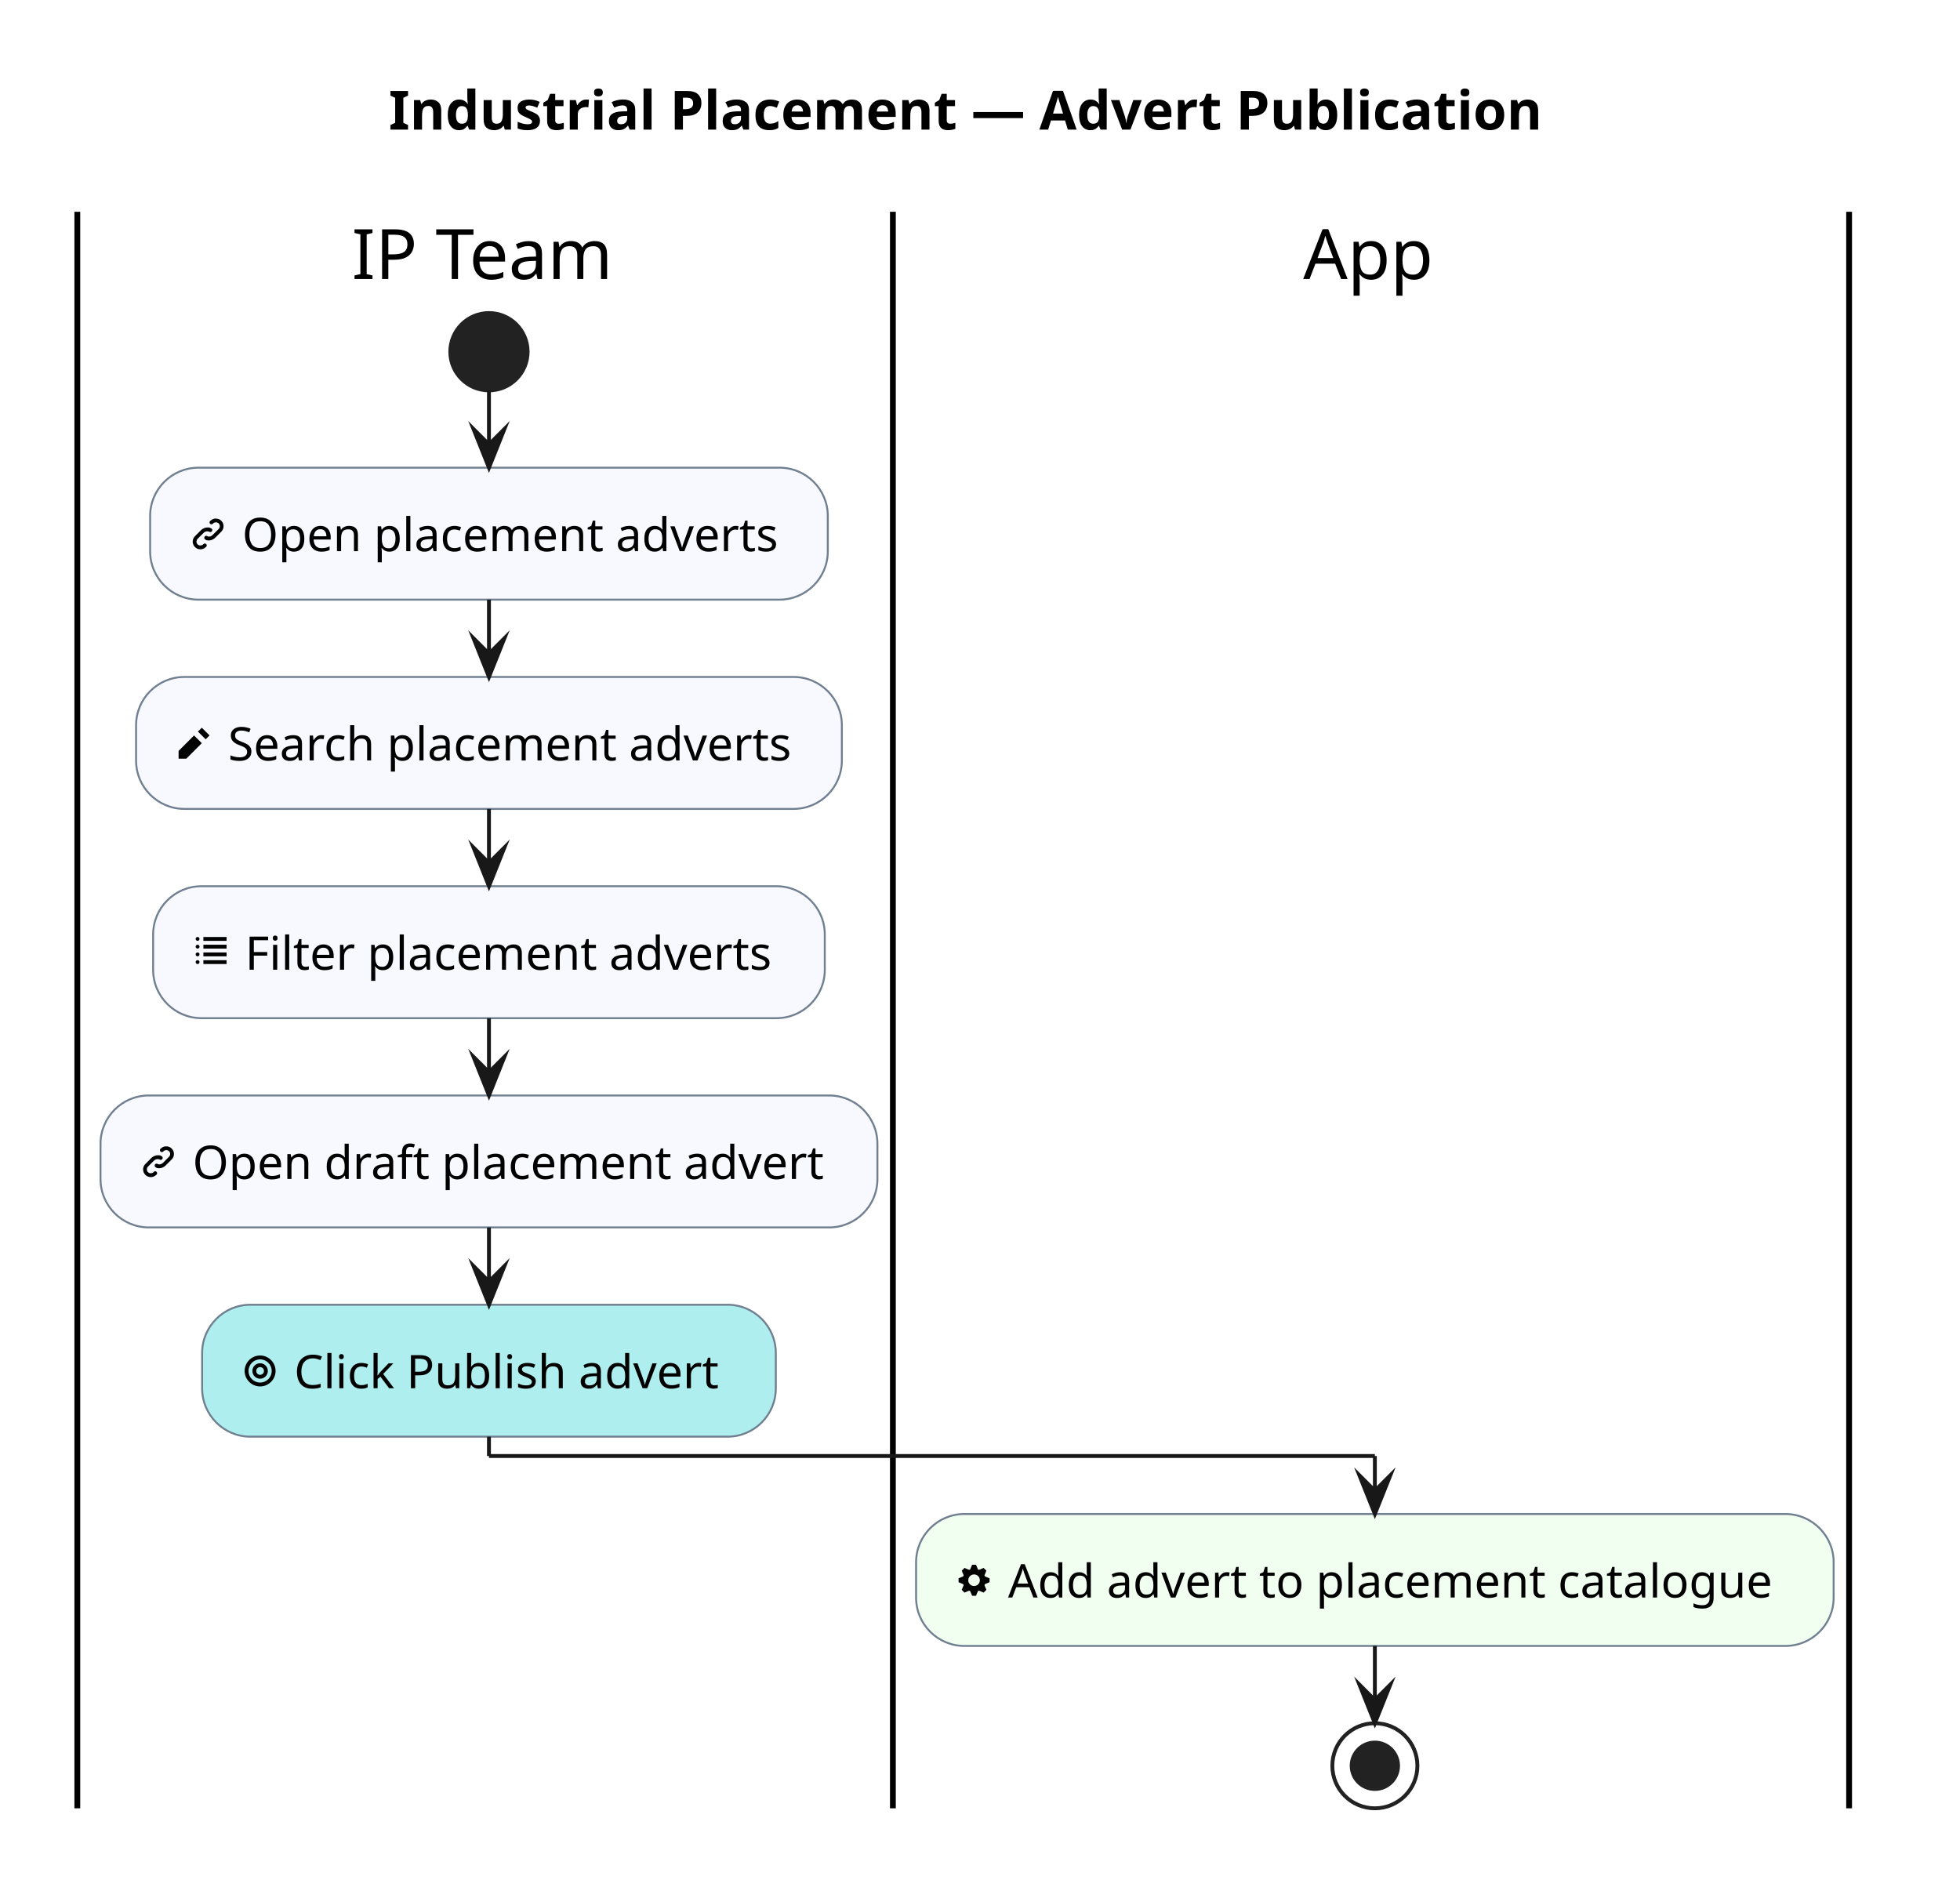
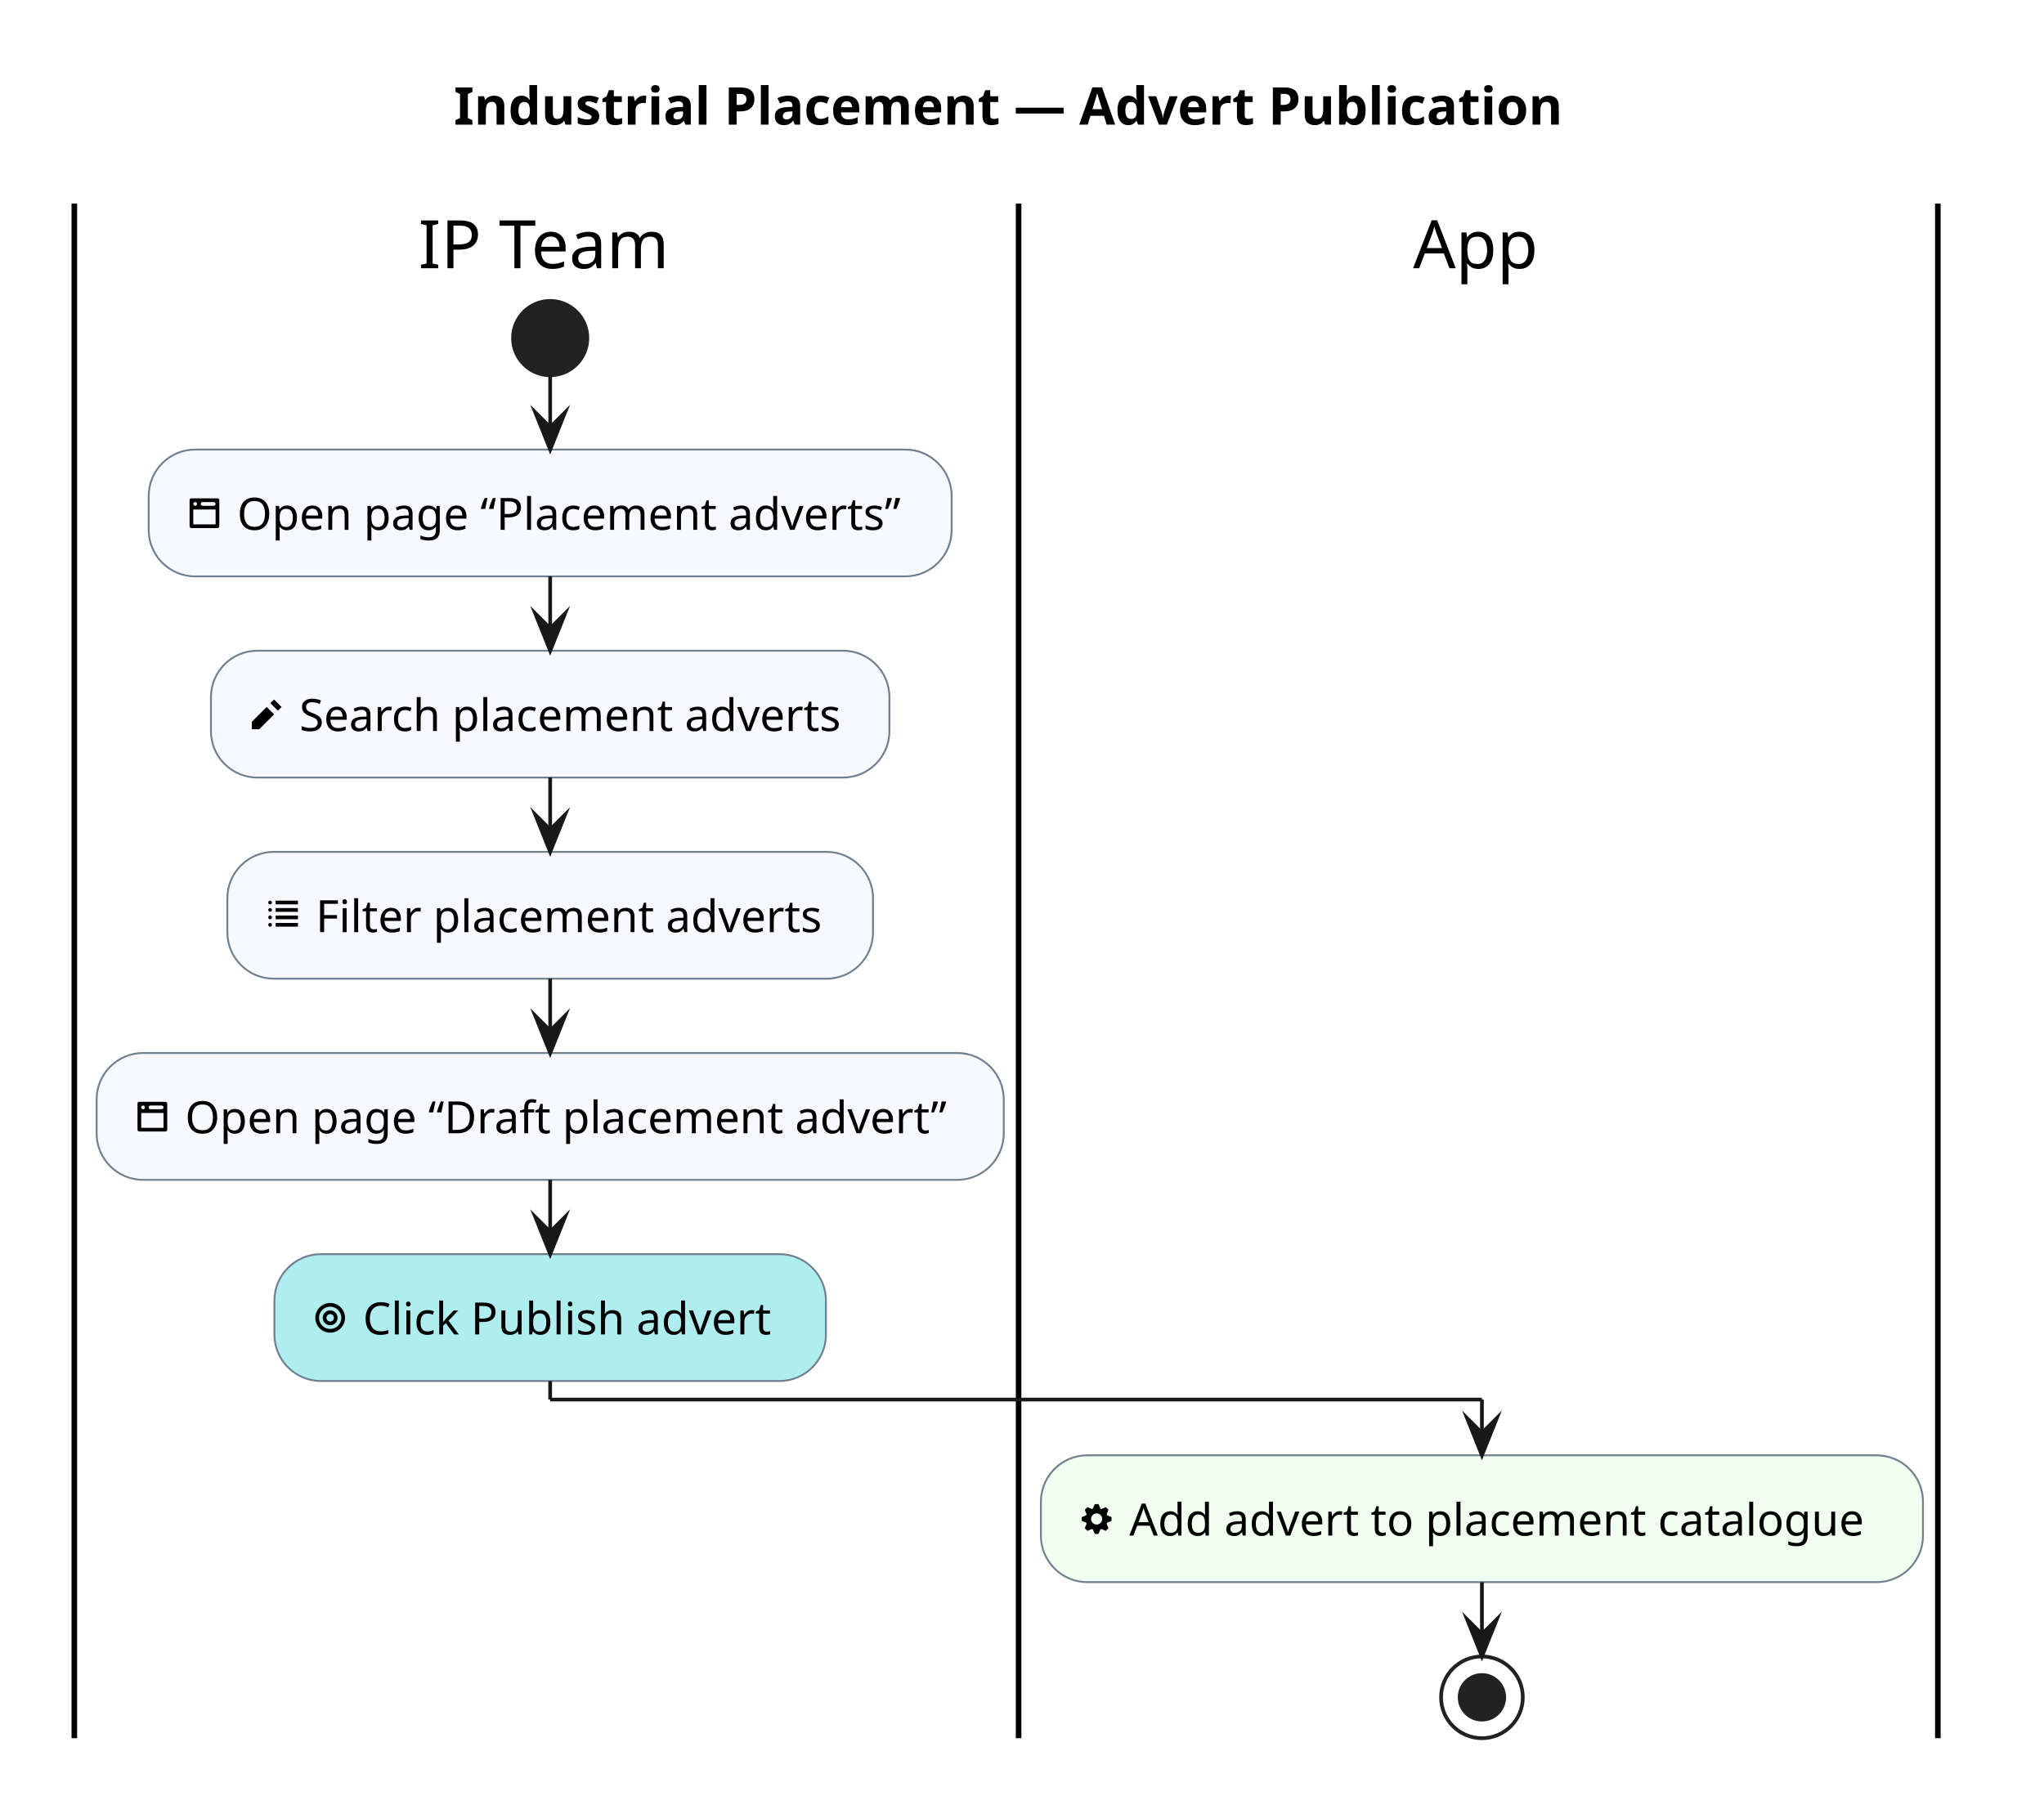
- <svg xmlns="http://www.w3.org/2000/svg" contentStyleType="text/css" data-diagram-type="ACTIVITY" height="488px" preserveAspectRatio="none" style="width:507px;height:488px;background:#FFFFFF;" version="1.1" viewBox="0 0 507 488" width="507px" zoomAndPan="magnify">
+ <svg xmlns="http://www.w3.org/2000/svg" contentStyleType="text/css" data-diagram-type="ACTIVITY" height="488px" preserveAspectRatio="none" style="width:550px;height:488px;background:#FFFFFF;" version="1.1" viewBox="0 0 550 488" width="550px" zoomAndPan="magnify">
  <defs />
  <g>
    <g class="title" data-source-line="2">
-       <text fill="#000000" font-family="sans-serif" font-size="14" font-weight="700" lengthAdjust="spacing" textLength="304.062" x="100.551" y="33.535">Industrial Placement — Advert Publication</text>
+       <text fill="#000000" font-family="sans-serif" font-size="14" font-weight="700" lengthAdjust="spacing" textLength="304.062" x="122.11" y="33.535">Industrial Placement — Advert Publication</text>
    </g>
-     <rect fill="none" height="21.199" style="stroke:none;stroke-width:1;" width="460.164" x="20" y="54.785" />
-     <ellipse cx="126.482" cy="90.984" fill="#222222" rx="10" ry="10" style="stroke:#222222;stroke-width:1;" />
-     <rect fill="#F8F8FF" height="34.133" rx="12.5" ry="12.5" style="stroke:#708090;stroke-width:0.5;" width="175.295" x="38.835" y="120.984" />
-     <path d="M55.715,134.147 C55.535,134.157 55.355,134.177 55.185,134.237 C54.915,134.337 54.655,134.487 54.435,134.707 A0.5,0.5 0 1 0 55.125,135.397 C55.235,135.287 55.365,135.227 55.505,135.177 C55.855,135.057 56.285,135.107 56.565,135.397 C56.955,135.787 56.955,136.437 56.565,136.837 L55.065,138.337 C54.625,138.777 54.265,138.817 54.005,138.807 C53.745,138.797 53.595,138.677 53.595,138.677 A0.5,0.5 0 1 0 53.095,139.557 C53.435,139.777 53.435,139.777 53.935,139.807 C54.435,139.837 55.135,139.647 55.745,139.027 L57.245,137.527 C58.025,136.747 58.025,135.487 57.245,134.717 C56.965,134.437 56.635,134.267 56.275,134.187 C56.095,134.147 55.895,134.147 55.715,134.157 M53.715,136.457 C53.215,136.437 52.525,136.607 51.935,137.207 L50.435,138.707 C49.655,139.487 49.655,140.747 50.435,141.517 C50.995,142.077 51.795,142.237 52.495,141.987 C52.765,141.887 53.025,141.737 53.245,141.517 A0.5,0.5 0 1 0 52.555,140.827 C52.445,140.937 52.315,140.997 52.175,141.047 C51.825,141.167 51.395,141.117 51.115,140.827 C50.725,140.437 50.725,139.787 51.115,139.387 L52.615,137.887 C53.015,137.487 53.365,137.437 53.645,137.447 C53.925,137.457 54.115,137.537 54.115,137.537 A0.5,0.5 0 1 0 54.555,136.657 C54.215,136.457 54.215,136.457 53.715,136.437" fill="#000000" />
-     <text fill="#000000" font-family="sans-serif" font-size="12" lengthAdjust="spacing" textLength="141.498" x="62.632" y="142.586">Open placement adverts</text>
-     <rect fill="#F8F8FF" height="34.133" rx="12.5" ry="12.5" style="stroke:#708090;stroke-width:0.5;" width="182.566" x="35.199" y="175.117" />
-     <path d="M52.199,188.25 L51.199,189.25 L53.199,191.25 L54.199,190.25 L52.199,188.25 M50.199,190.25 L46.199,194.25 L46.199,196.25 L48.199,196.25 L52.199,192.25 L50.199,190.25" fill="#000000" />
-     <text fill="#000000" font-family="sans-serif" font-size="12" lengthAdjust="spacing" textLength="148.769" x="58.996" y="196.719">Search placement adverts</text>
-     <rect fill="#F8F8FF" height="34.133" rx="12.5" ry="12.5" style="stroke:#708090;stroke-width:0.5;" width="173.742" x="39.611" y="229.25" />
-     <path d="M51.111,242.383 C50.831,242.383 50.611,242.603 50.611,242.883 C50.611,243.163 50.831,243.383 51.111,243.383 C51.391,243.383 51.611,243.163 51.611,242.883 C51.611,242.603 51.391,242.383 51.111,242.383 M52.611,242.383 L52.611,243.383 L58.611,243.383 L58.611,242.383 L52.611,242.383 M51.111,244.383 C50.831,244.383 50.611,244.603 50.611,244.883 C50.611,245.163 50.831,245.383 51.111,245.383 C51.391,245.383 51.611,245.163 51.611,244.883 C51.611,244.603 51.391,244.383 51.111,244.383 M52.611,244.383 L52.611,245.383 L58.611,245.383 L58.611,244.383 L52.611,244.383 M51.111,246.383 C50.831,246.383 50.611,246.603 50.611,246.883 C50.611,247.163 50.831,247.383 51.111,247.383 C51.391,247.383 51.611,247.163 51.611,246.883 C51.611,246.603 51.391,246.383 51.111,246.383 M52.611,246.383 L52.611,247.383 L58.611,247.383 L58.611,246.383 L52.611,246.383 M51.111,248.383 C50.831,248.383 50.611,248.603 50.611,248.883 C50.611,249.163 50.831,249.383 51.111,249.383 C51.391,249.383 51.611,249.163 51.611,248.883 C51.611,248.603 51.391,248.383 51.111,248.383 M52.611,248.383 L52.611,249.383 L58.611,249.383 L58.611,248.383 L52.611,248.383" fill="#000000" />
-     <text fill="#000000" font-family="sans-serif" font-size="12" lengthAdjust="spacing" textLength="139.945" x="63.408" y="250.852">Filter placement adverts</text>
-     <rect fill="#F8F8FF" height="34.133" rx="12.5" ry="12.5" style="stroke:#708090;stroke-width:0.5;" width="200.965" x="26" y="283.383" />
-     <path d="M42.88,296.546 C42.7,296.556 42.52,296.576 42.35,296.636 C42.08,296.736 41.82,296.886 41.6,297.106 A0.5,0.5 0 1 0 42.29,297.796 C42.4,297.686 42.53,297.626 42.67,297.576 C43.02,297.456 43.45,297.506 43.73,297.796 C44.12,298.186 44.12,298.836 43.73,299.236 L42.23,300.736 C41.79,301.176 41.43,301.216 41.17,301.206 C40.91,301.196 40.76,301.076 40.76,301.076 A0.5,0.5 0 1 0 40.26,301.956 C40.6,302.176 40.6,302.176 41.1,302.206 C41.6,302.236 42.3,302.046 42.91,301.426 L44.41,299.926 C45.19,299.146 45.19,297.886 44.41,297.116 C44.13,296.836 43.8,296.666 43.44,296.586 C43.26,296.546 43.06,296.546 42.88,296.556 M40.88,298.856 C40.38,298.836 39.69,299.006 39.1,299.606 L37.6,301.106 C36.82,301.886 36.82,303.146 37.6,303.916 C38.16,304.476 38.96,304.636 39.66,304.386 C39.93,304.286 40.19,304.136 40.41,303.916 A0.5,0.5 0 1 0 39.72,303.226 C39.61,303.336 39.48,303.396 39.34,303.446 C38.99,303.566 38.56,303.516 38.28,303.226 C37.89,302.836 37.89,302.186 38.28,301.786 L39.78,300.286 C40.18,299.886 40.53,299.836 40.81,299.846 C41.09,299.856 41.28,299.936 41.28,299.936 A0.5,0.5 0 1 0 41.72,299.056 C41.38,298.856 41.38,298.856 40.88,298.836" fill="#000000" />
-     <text fill="#000000" font-family="sans-serif" font-size="12" lengthAdjust="spacing" textLength="167.168" x="49.797" y="304.984">Open draft placement advert</text>
-     <rect fill="#AFEEEE" height="34.133" rx="12.5" ry="12.5" style="stroke:#708090;stroke-width:0.5;" width="148.4" x="52.282" y="337.516" />
-     <path d="M67.282,350.648 C65.082,350.648 63.282,352.448 63.282,354.648 C63.282,356.848 65.082,358.648 67.282,358.648 C69.482,358.648 71.282,356.848 71.282,354.648 C71.282,352.448 69.482,350.648 67.282,350.648 M67.282,351.648 C68.942,351.648 70.282,352.988 70.282,354.648 C70.282,356.308 68.942,357.648 67.282,357.648 C65.622,357.648 64.282,356.308 64.282,354.648 C64.282,352.988 65.622,351.648 67.282,351.648 M67.282,352.648 C66.182,352.648 65.282,353.548 65.282,354.648 C65.282,355.748 66.182,356.648 67.282,356.648 C68.382,356.648 69.282,355.748 69.282,354.648 C69.282,353.548 68.382,352.648 67.282,352.648 M67.282,353.648 C67.842,353.648 68.282,354.088 68.282,354.648 C68.282,355.208 67.842,355.648 67.282,355.648 C66.722,355.648 66.282,355.208 66.282,354.648 C66.282,354.088 66.722,353.648 67.282,353.648" fill="#000000" />
-     <text fill="#000000" font-family="sans-serif" font-size="12" lengthAdjust="spacing" textLength="114.603" x="76.079" y="359.117">Click Publish advert</text>
+     <rect fill="none" height="21.199" style="stroke:none;stroke-width:1;" width="503.283" x="20" y="54.785" />
+     <ellipse cx="148.042" cy="90.984" fill="#222222" rx="10" ry="10" style="stroke:#222222;stroke-width:1;" />
+     <rect fill="#F8F8FF" height="34.133" rx="12.5" ry="12.5" style="stroke:#708090;stroke-width:0.5;" width="216.059" x="40.013" y="120.984" />
+     <path d="M51.353,134.117 A0.5,0.5 0 0 0 51.013,134.617 L51.013,141.617 A0.5,0.5 0 0 0 51.513,142.117 L58.513,142.117 A0.5,0.5 0 0 0 59.013,141.617 L59.013,134.617 A0.5,0.5 0 0 0 58.513,134.117 L51.513,134.117 A0.5,0.5 0 0 0 51.423,134.117 A0.5,0.5 0 0 0 51.363,134.117 M52.513,135.117 C52.793,135.117 53.013,135.337 53.013,135.617 C53.013,135.897 52.793,136.117 52.513,136.117 C52.233,136.117 52.013,135.897 52.013,135.617 C52.013,135.337 52.233,135.117 52.513,135.117 M54.513,135.117 L57.513,135.117 C57.793,135.117 58.013,135.337 58.013,135.617 C58.013,135.897 57.793,136.117 57.513,136.117 L54.513,136.117 C54.233,136.117 54.013,135.897 54.013,135.617 C54.013,135.337 54.233,135.117 54.513,135.117 M52.013,137.117 L58.013,137.117 L58.013,141.117 L52.013,141.117 L52.013,137.117" fill="#000000" />
+     <text fill="#000000" font-family="sans-serif" font-size="12" lengthAdjust="spacing" textLength="182.262" x="63.81" y="142.586">Open page “Placement adverts”</text>
+     <rect fill="#F8F8FF" height="34.133" rx="12.5" ry="12.5" style="stroke:#708090;stroke-width:0.5;" width="182.566" x="56.759" y="175.117" />
+     <path d="M73.759,188.25 L72.759,189.25 L74.759,191.25 L75.759,190.25 L73.759,188.25 M71.759,190.25 L67.759,194.25 L67.759,196.25 L69.759,196.25 L73.759,192.25 L71.759,190.25" fill="#000000" />
+     <text fill="#000000" font-family="sans-serif" font-size="12" lengthAdjust="spacing" textLength="148.769" x="80.556" y="196.719">Search placement adverts</text>
+     <rect fill="#F8F8FF" height="34.133" rx="12.5" ry="12.5" style="stroke:#708090;stroke-width:0.5;" width="173.742" x="61.171" y="229.25" />
+     <path d="M72.671,242.383 C72.391,242.383 72.171,242.603 72.171,242.883 C72.171,243.163 72.391,243.383 72.671,243.383 C72.951,243.383 73.171,243.163 73.171,242.883 C73.171,242.603 72.951,242.383 72.671,242.383 M74.171,242.383 L74.171,243.383 L80.171,243.383 L80.171,242.383 L74.171,242.383 M72.671,244.383 C72.391,244.383 72.171,244.603 72.171,244.883 C72.171,245.163 72.391,245.383 72.671,245.383 C72.951,245.383 73.171,245.163 73.171,244.883 C73.171,244.603 72.951,244.383 72.671,244.383 M74.171,244.383 L74.171,245.383 L80.171,245.383 L80.171,244.383 L74.171,244.383 M72.671,246.383 C72.391,246.383 72.171,246.603 72.171,246.883 C72.171,247.163 72.391,247.383 72.671,247.383 C72.951,247.383 73.171,247.163 73.171,246.883 C73.171,246.603 72.951,246.383 72.671,246.383 M74.171,246.383 L74.171,247.383 L80.171,247.383 L80.171,246.383 L74.171,246.383 M72.671,248.383 C72.391,248.383 72.171,248.603 72.171,248.883 C72.171,249.163 72.391,249.383 72.671,249.383 C72.951,249.383 73.171,249.163 73.171,248.883 C73.171,248.603 72.951,248.383 72.671,248.383 M74.171,248.383 L74.171,249.383 L80.171,249.383 L80.171,248.383 L74.171,248.383" fill="#000000" />
+     <text fill="#000000" font-family="sans-serif" font-size="12" lengthAdjust="spacing" textLength="139.945" x="84.968" y="250.852">Filter placement adverts</text>
+     <rect fill="#F8F8FF" height="34.133" rx="12.5" ry="12.5" style="stroke:#708090;stroke-width:0.5;" width="244.084" x="26" y="283.383" />
+     <path d="M37.34,296.516 A0.5,0.5 0 0 0 37,297.016 L37,304.016 A0.5,0.5 0 0 0 37.5,304.516 L44.5,304.516 A0.5,0.5 0 0 0 45,304.016 L45,297.016 A0.5,0.5 0 0 0 44.5,296.516 L37.5,296.516 A0.5,0.5 0 0 0 37.41,296.516 A0.5,0.5 0 0 0 37.35,296.516 M38.5,297.516 C38.78,297.516 39,297.736 39,298.016 C39,298.296 38.78,298.516 38.5,298.516 C38.22,298.516 38,298.296 38,298.016 C38,297.736 38.22,297.516 38.5,297.516 M40.5,297.516 L43.5,297.516 C43.78,297.516 44,297.736 44,298.016 C44,298.296 43.78,298.516 43.5,298.516 L40.5,298.516 C40.22,298.516 40,298.296 40,298.016 C40,297.736 40.22,297.516 40.5,297.516 M38,299.516 L44,299.516 L44,303.516 L38,303.516 L38,299.516" fill="#000000" />
+     <text fill="#000000" font-family="sans-serif" font-size="12" lengthAdjust="spacing" textLength="210.287" x="49.797" y="304.984">Open page “Draft placement advert”</text>
+     <rect fill="#AFEEEE" height="34.133" rx="12.5" ry="12.5" style="stroke:#708090;stroke-width:0.5;" width="148.4" x="73.842" y="337.516" />
+     <path d="M88.842,350.648 C86.642,350.648 84.842,352.448 84.842,354.648 C84.842,356.848 86.642,358.648 88.842,358.648 C91.042,358.648 92.842,356.848 92.842,354.648 C92.842,352.448 91.042,350.648 88.842,350.648 M88.842,351.648 C90.502,351.648 91.842,352.988 91.842,354.648 C91.842,356.308 90.502,357.648 88.842,357.648 C87.182,357.648 85.842,356.308 85.842,354.648 C85.842,352.988 87.182,351.648 88.842,351.648 M88.842,352.648 C87.742,352.648 86.842,353.548 86.842,354.648 C86.842,355.748 87.742,356.648 88.842,356.648 C89.942,356.648 90.842,355.748 90.842,354.648 C90.842,353.548 89.942,352.648 88.842,352.648 M88.842,353.648 C89.402,353.648 89.842,354.088 89.842,354.648 C89.842,355.208 89.402,355.648 88.842,355.648 C88.282,355.648 87.842,355.208 87.842,354.648 C87.842,354.088 88.282,353.648 88.842,353.648" fill="#000000" />
+     <text fill="#000000" font-family="sans-serif" font-size="12" lengthAdjust="spacing" textLength="114.603" x="97.639" y="359.117">Click Publish advert</text>
    <line style="stroke:#000000;stroke-width:1.5;" x1="20" x2="20" y1="54.785" y2="467.781" />
-     <rect fill="#F0FFF0" height="34.133" rx="12.5" ry="12.5" style="stroke:#708090;stroke-width:0.5;" width="237.352" x="236.965" y="391.648" />
-     <path d="M251.465,404.781 L250.965,405.971 C250.865,406.001 250.775,406.051 250.685,406.101 L249.495,405.601 L248.775,406.321 L249.275,407.511 C249.225,407.611 249.185,407.691 249.145,407.791 L247.955,408.291 L247.955,409.291 L249.145,409.791 C249.185,409.891 249.225,409.971 249.275,410.071 L248.775,411.261 L249.495,411.981 L250.685,411.481 C250.775,411.521 250.865,411.571 250.965,411.611 L251.465,412.801 L252.465,412.801 L252.965,411.611 C253.055,411.571 253.155,411.531 253.245,411.481 L254.435,411.981 L255.155,411.261 L254.655,410.071 C254.695,409.981 254.745,409.881 254.785,409.791 L255.975,409.291 L255.975,408.291 L254.785,407.791 C254.755,407.701 254.705,407.601 254.655,407.511 L255.155,406.321 L254.435,405.601 L253.245,406.101 C253.155,406.061 253.055,406.011 252.965,405.971 L252.465,404.781 L251.465,404.781 M251.965,407.281 C252.795,407.281 253.465,407.951 253.465,408.781 C253.465,409.611 252.795,410.281 251.965,410.281 C251.135,410.281 250.465,409.611 250.465,408.781 C250.465,407.951 251.135,407.281 251.965,407.281" fill="#000000" />
-     <text fill="#000000" font-family="sans-serif" font-size="12" lengthAdjust="spacing" textLength="203.555" x="260.762" y="413.25">Add advert to placement catalogue</text>
-     <ellipse cx="355.641" cy="456.781" fill="none" rx="11" ry="11" style="stroke:#222222;stroke-width:1;" />
-     <ellipse cx="355.641" cy="456.781" fill="#222222" rx="6" ry="6" style="stroke:#222222;stroke-width:1;" />
-     <line style="stroke:#000000;stroke-width:1.5;" x1="230.965" x2="230.965" y1="54.785" y2="467.781" />
-     <line style="stroke:#000000;stroke-width:1.5;" x1="478.316" x2="478.316" y1="54.785" y2="467.781" />
-     <line style="stroke:#181818;stroke-width:1;" x1="126.482" x2="126.482" y1="100.984" y2="120.984" />
-     <polygon fill="#181818" points="122.482,110.984,126.482,120.984,130.482,110.984,126.482,114.984" style="stroke:#181818;stroke-width:1;stroke-linejoin:miter;stroke-miterlimit:10;" />
-     <line style="stroke:#181818;stroke-width:1;" x1="126.482" x2="126.482" y1="155.117" y2="175.117" />
-     <polygon fill="#181818" points="122.482,165.117,126.482,175.117,130.482,165.117,126.482,169.117" style="stroke:#181818;stroke-width:1;stroke-linejoin:miter;stroke-miterlimit:10;" />
-     <line style="stroke:#181818;stroke-width:1;" x1="126.482" x2="126.482" y1="209.25" y2="229.25" />
-     <polygon fill="#181818" points="122.482,219.25,126.482,229.25,130.482,219.25,126.482,223.25" style="stroke:#181818;stroke-width:1;stroke-linejoin:miter;stroke-miterlimit:10;" />
-     <line style="stroke:#181818;stroke-width:1;" x1="126.482" x2="126.482" y1="263.383" y2="283.383" />
-     <polygon fill="#181818" points="122.482,273.383,126.482,283.383,130.482,273.383,126.482,277.383" style="stroke:#181818;stroke-width:1;stroke-linejoin:miter;stroke-miterlimit:10;" />
-     <line style="stroke:#181818;stroke-width:1;" x1="126.482" x2="126.482" y1="317.516" y2="337.516" />
-     <polygon fill="#181818" points="122.482,327.516,126.482,337.516,130.482,327.516,126.482,331.516" style="stroke:#181818;stroke-width:1;stroke-linejoin:miter;stroke-miterlimit:10;" />
-     <line style="stroke:#181818;stroke-width:1;" x1="355.641" x2="355.641" y1="425.781" y2="445.781" />
-     <polygon fill="#181818" points="351.641,435.781,355.641,445.781,359.641,435.781,355.641,439.781" style="stroke:#181818;stroke-width:1;stroke-linejoin:miter;stroke-miterlimit:10;" />
-     <line style="stroke:#181818;stroke-width:1;" x1="126.482" x2="126.482" y1="371.648" y2="376.648" />
-     <line style="stroke:#181818;stroke-width:1;" x1="126.482" x2="355.641" y1="376.648" y2="376.648" />
-     <line style="stroke:#181818;stroke-width:1;" x1="355.641" x2="355.641" y1="376.648" y2="391.648" />
-     <polygon fill="#181818" points="351.641,381.648,355.641,391.648,359.641,381.648,355.641,385.648" style="stroke:#181818;stroke-width:1;stroke-linejoin:miter;stroke-miterlimit:10;" />
-     <text fill="#000000" font-family="sans-serif" font-size="18" lengthAdjust="spacing" textLength="68.985" x="90.99" y="72.188">IP Team</text>
-     <text fill="#000000" font-family="sans-serif" font-size="18" lengthAdjust="spacing" textLength="35.077" x="337.102" y="72.188">App</text>
+     <rect fill="#F0FFF0" height="34.133" rx="12.5" ry="12.5" style="stroke:#708090;stroke-width:0.5;" width="237.352" x="280.084" y="391.648" />
+     <path d="M294.584,404.781 L294.084,405.971 C293.984,406.001 293.894,406.051 293.804,406.101 L292.614,405.601 L291.894,406.321 L292.394,407.511 C292.344,407.611 292.304,407.691 292.264,407.791 L291.074,408.291 L291.074,409.291 L292.264,409.791 C292.304,409.891 292.344,409.971 292.394,410.071 L291.894,411.261 L292.614,411.981 L293.804,411.481 C293.894,411.521 293.984,411.571 294.084,411.611 L294.584,412.801 L295.584,412.801 L296.084,411.611 C296.174,411.571 296.274,411.531 296.364,411.481 L297.554,411.981 L298.274,411.261 L297.774,410.071 C297.814,409.981 297.864,409.881 297.904,409.791 L299.094,409.291 L299.094,408.291 L297.904,407.791 C297.874,407.701 297.824,407.601 297.774,407.511 L298.274,406.321 L297.554,405.601 L296.364,406.101 C296.274,406.061 296.174,406.011 296.084,405.971 L295.584,404.781 L294.584,404.781 M295.084,407.281 C295.914,407.281 296.584,407.951 296.584,408.781 C296.584,409.611 295.914,410.281 295.084,410.281 C294.254,410.281 293.584,409.611 293.584,408.781 C293.584,407.951 294.254,407.281 295.084,407.281" fill="#000000" />
+     <text fill="#000000" font-family="sans-serif" font-size="12" lengthAdjust="spacing" textLength="203.555" x="303.881" y="413.25">Add advert to placement catalogue</text>
+     <ellipse cx="398.76" cy="456.781" fill="none" rx="11" ry="11" style="stroke:#222222;stroke-width:1;" />
+     <ellipse cx="398.76" cy="456.781" fill="#222222" rx="6" ry="6" style="stroke:#222222;stroke-width:1;" />
+     <line style="stroke:#000000;stroke-width:1.5;" x1="274.084" x2="274.084" y1="54.785" y2="467.781" />
+     <line style="stroke:#000000;stroke-width:1.5;" x1="521.436" x2="521.436" y1="54.785" y2="467.781" />
+     <line style="stroke:#181818;stroke-width:1;" x1="148.042" x2="148.042" y1="100.984" y2="120.984" />
+     <polygon fill="#181818" points="144.042,110.984,148.042,120.984,152.042,110.984,148.042,114.984" style="stroke:#181818;stroke-width:1;stroke-linejoin:miter;stroke-miterlimit:10;" />
+     <line style="stroke:#181818;stroke-width:1;" x1="148.042" x2="148.042" y1="155.117" y2="175.117" />
+     <polygon fill="#181818" points="144.042,165.117,148.042,175.117,152.042,165.117,148.042,169.117" style="stroke:#181818;stroke-width:1;stroke-linejoin:miter;stroke-miterlimit:10;" />
+     <line style="stroke:#181818;stroke-width:1;" x1="148.042" x2="148.042" y1="209.25" y2="229.25" />
+     <polygon fill="#181818" points="144.042,219.25,148.042,229.25,152.042,219.25,148.042,223.25" style="stroke:#181818;stroke-width:1;stroke-linejoin:miter;stroke-miterlimit:10;" />
+     <line style="stroke:#181818;stroke-width:1;" x1="148.042" x2="148.042" y1="263.383" y2="283.383" />
+     <polygon fill="#181818" points="144.042,273.383,148.042,283.383,152.042,273.383,148.042,277.383" style="stroke:#181818;stroke-width:1;stroke-linejoin:miter;stroke-miterlimit:10;" />
+     <line style="stroke:#181818;stroke-width:1;" x1="148.042" x2="148.042" y1="317.516" y2="337.516" />
+     <polygon fill="#181818" points="144.042,327.516,148.042,337.516,152.042,327.516,148.042,331.516" style="stroke:#181818;stroke-width:1;stroke-linejoin:miter;stroke-miterlimit:10;" />
+     <line style="stroke:#181818;stroke-width:1;" x1="398.76" x2="398.76" y1="425.781" y2="445.781" />
+     <polygon fill="#181818" points="394.76,435.781,398.76,445.781,402.76,435.781,398.76,439.781" style="stroke:#181818;stroke-width:1;stroke-linejoin:miter;stroke-miterlimit:10;" />
+     <line style="stroke:#181818;stroke-width:1;" x1="148.042" x2="148.042" y1="371.648" y2="376.648" />
+     <line style="stroke:#181818;stroke-width:1;" x1="148.042" x2="398.76" y1="376.648" y2="376.648" />
+     <line style="stroke:#181818;stroke-width:1;" x1="398.76" x2="398.76" y1="376.648" y2="391.648" />
+     <polygon fill="#181818" points="394.76,381.648,398.76,391.648,402.76,381.648,398.76,385.648" style="stroke:#181818;stroke-width:1;stroke-linejoin:miter;stroke-miterlimit:10;" />
+     <text fill="#000000" font-family="sans-serif" font-size="18" lengthAdjust="spacing" textLength="68.985" x="112.549" y="72.188">IP Team</text>
+     <text fill="#000000" font-family="sans-serif" font-size="18" lengthAdjust="spacing" textLength="35.077" x="380.221" y="72.188">App</text>
  </g>
</svg>
